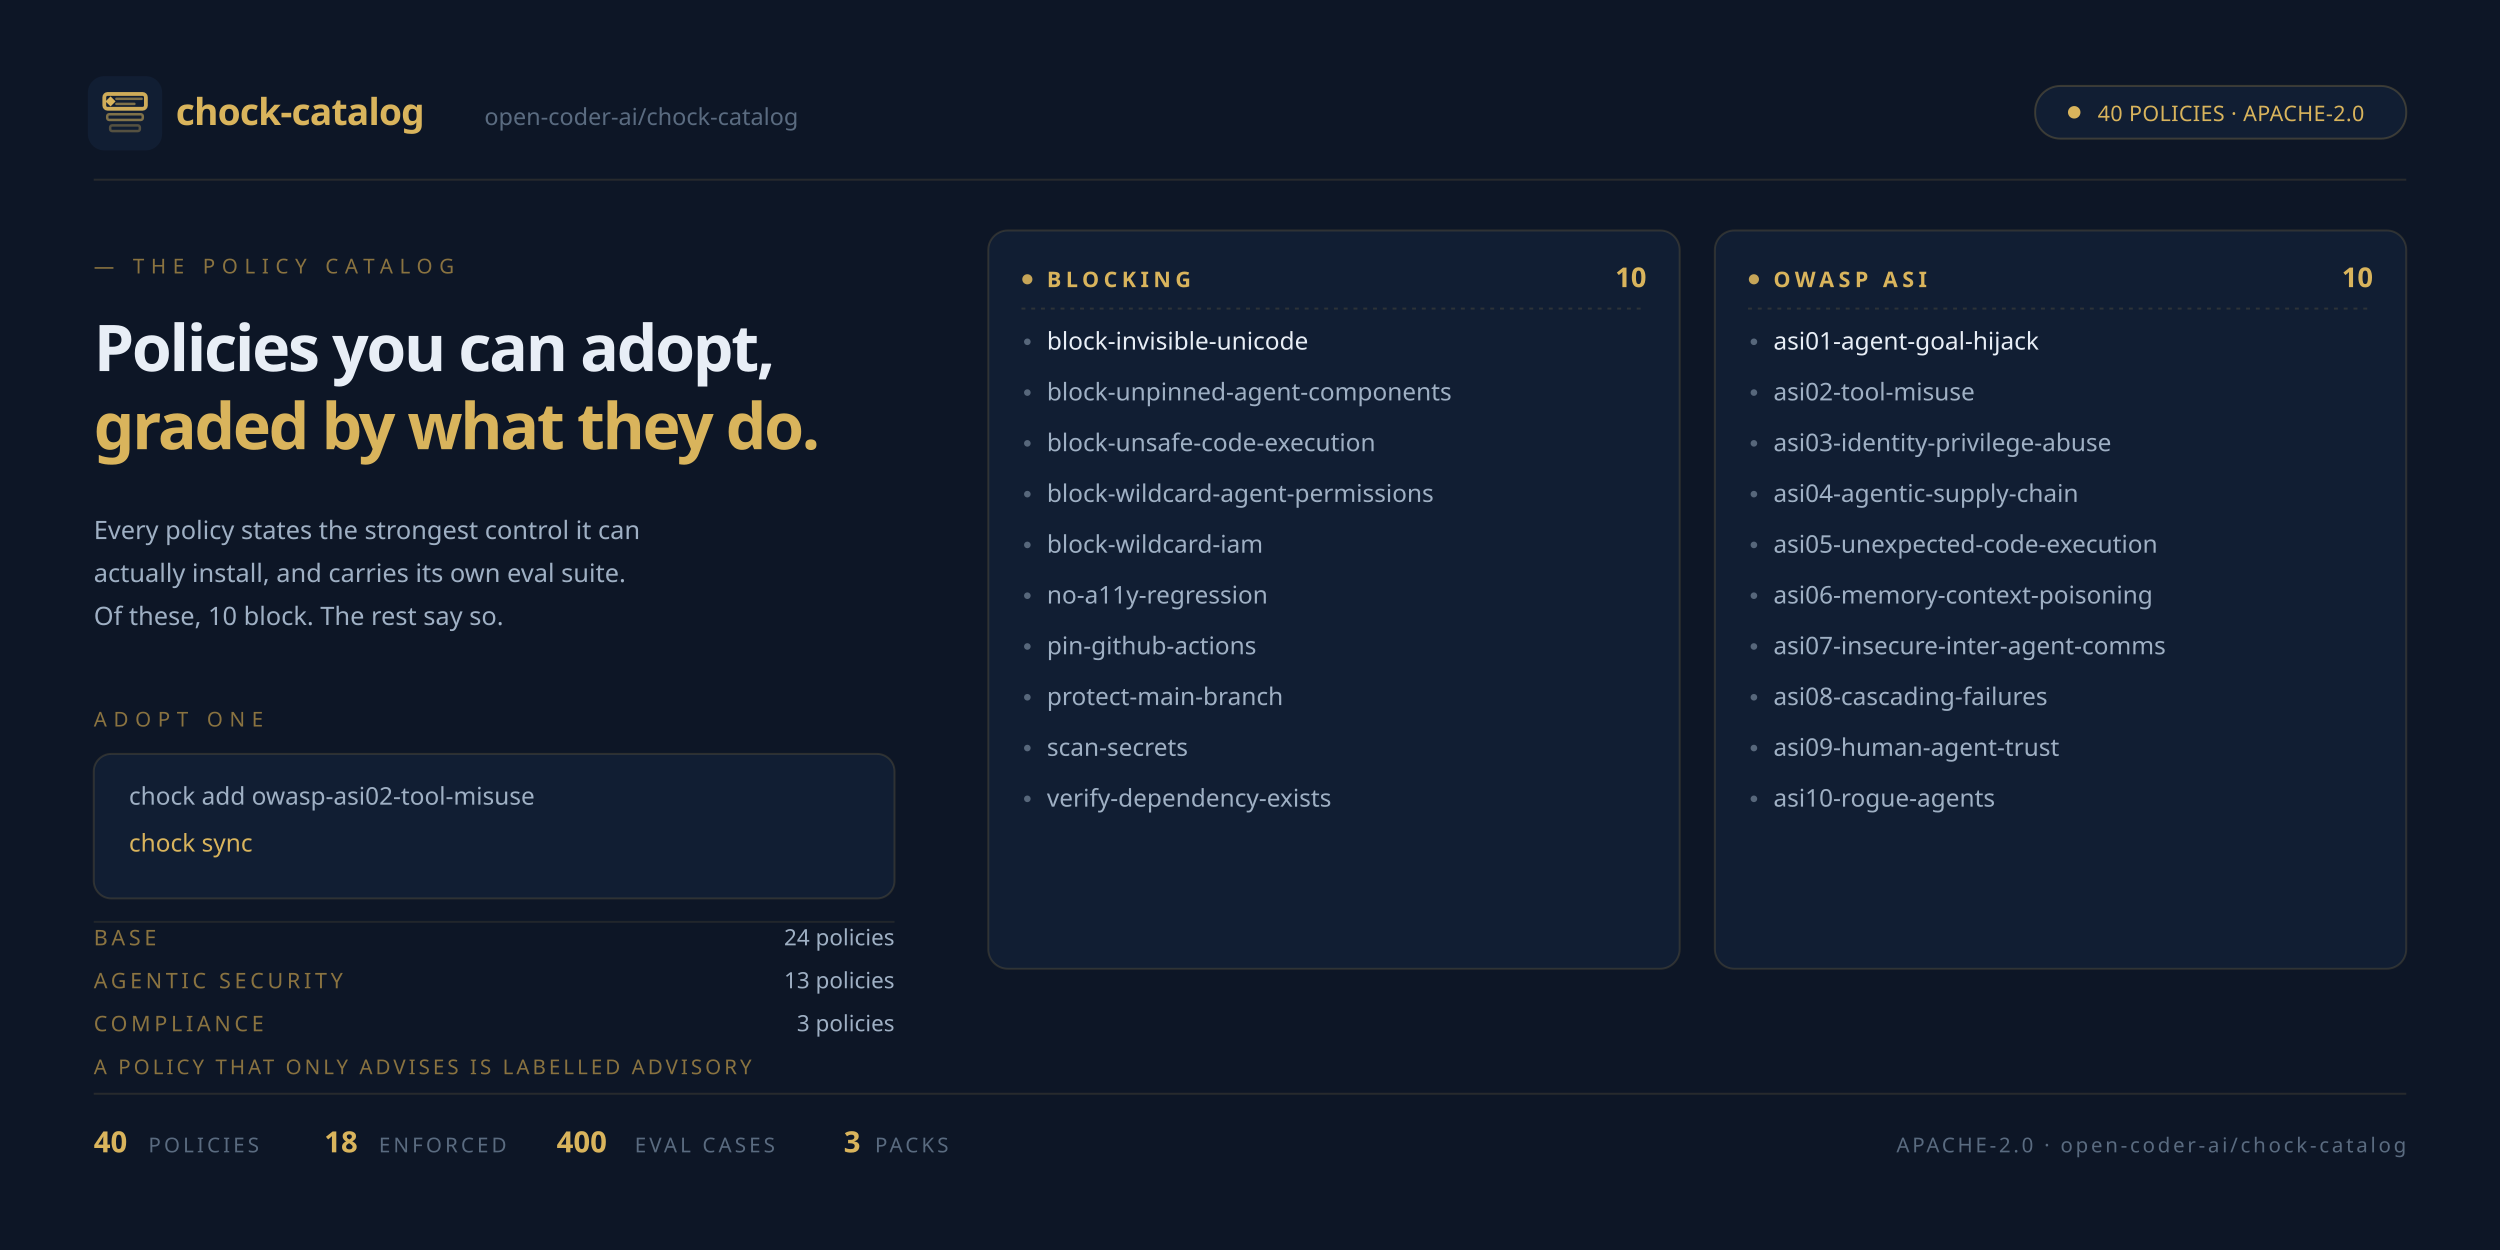
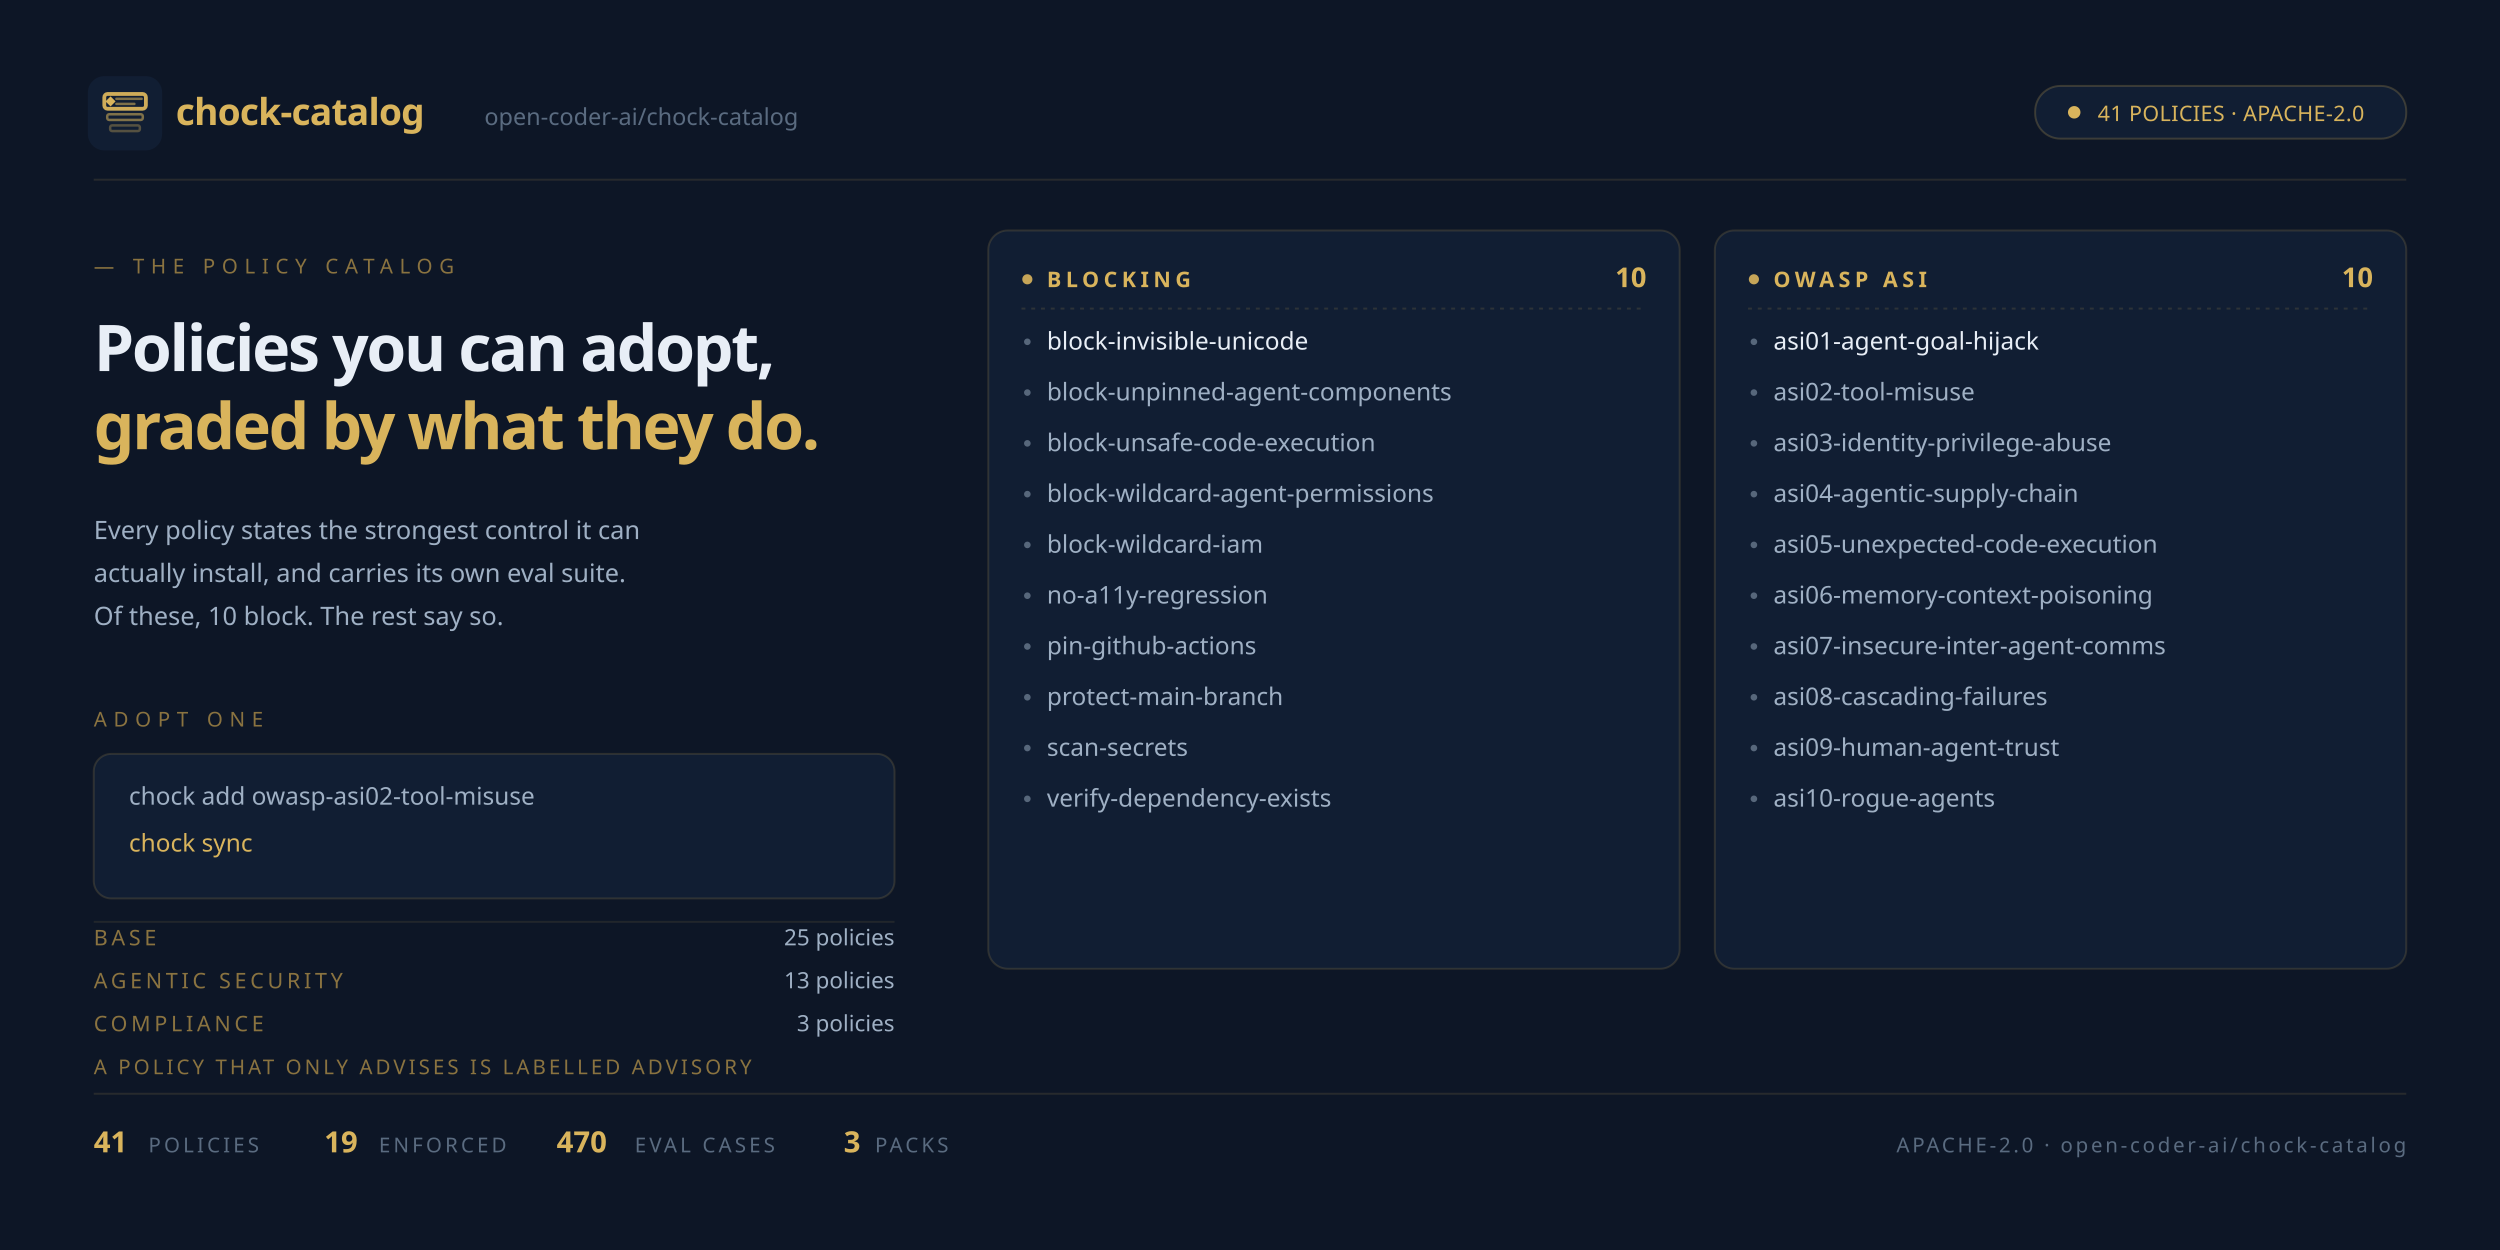
- <svg xmlns="http://www.w3.org/2000/svg" width="1280" height="640" viewBox="0 0 1280 640" role="img" aria-label="chock-catalog — the policy catalog for chock: policies you can adopt, graded by what they actually enforce. 40 policies across 3 packs (agentic-security 13, base 24, compliance 3); 18 enforced (10 at commit, 8 at pre-tool-use) and 22 advisory; 400 eval cases. The 10 blocking policies: block-invisible-unicode, block-unpinned-agent-components, block-unsafe-code-execution, block-wildcard-agent-permissions, block-wildcard-iam, no-a11y-regression, pin-github-actions, protect-main-branch, scan-secrets, verify-dependency-exists. Full OWASP Agentic Security Initiative top ten coverage, ASI01 through ASI10. Apache-2.0.">
+ <svg xmlns="http://www.w3.org/2000/svg" width="1280" height="640" viewBox="0 0 1280 640" role="img" aria-label="chock-catalog — the policy catalog for chock: policies you can adopt, graded by what they actually enforce. 41 policies across 3 packs (agentic-security 13, base 25, compliance 3); 19 enforced (10 at commit, 9 at pre-tool-use) and 22 advisory; 470 eval cases. The 10 blocking policies: block-invisible-unicode, block-unpinned-agent-components, block-unsafe-code-execution, block-wildcard-agent-permissions, block-wildcard-iam, no-a11y-regression, pin-github-actions, protect-main-branch, scan-secrets, verify-dependency-exists. Full OWASP Agentic Security Initiative top ten coverage, ASI01 through ASI10. Apache-2.0.">
  <rect width="1280" height="640" fill="#0D1626" />
  <rect x="45.0" y="39.0" width="38" height="38" rx="8.4" fill="#111E33" />
  <rect x="56.4" y="64.2" width="15.2" height="2.9" rx="1.0" fill="none" stroke="#D9B45C" stroke-width="1.29" stroke-opacity="0.34" />
  <rect x="54.9" y="58.5" width="18.2" height="2.9" rx="1.0" fill="none" stroke="#D9B45C" stroke-width="1.29" stroke-opacity="0.55" />
  <rect x="53.4" y="48.1" width="21.3" height="7.6" rx="1.7" fill="none" stroke="#D9B45C" stroke-width="1.94" stroke-opacity="0.95" />
  <rect x="54.77" y="50.10" width="3.65" height="3.65" transform="rotate(45 56.59 51.92)" fill="#D9B45C" />
  <line x1="59.6" y1="50.6" x2="72.5" y2="50.6" stroke="#D9B45C" stroke-width="1.29" stroke-opacity="0.55" stroke-linecap="round" />
  <line x1="59.6" y1="53.2" x2="68.8" y2="53.2" stroke="#D9B45C" stroke-width="1.29" stroke-opacity="0.55" stroke-linecap="round" />
  <text x="90" y="64" font-family="Geist Mono" font-size="19" font-weight="700" letter-spacing="-0.4" fill="#D9B45C">chock-catalog</text>
  <text x="248" y="64" font-family="Geist Mono" font-size="12" fill="#5A6B80">open-coder-ai/chock-catalog</text>
  <rect x="1042" y="44" width="190" height="27" rx="13" fill="#111E33" stroke="#D9B45C" stroke-opacity="0.22" />
  <circle cx="1062" cy="57.5" r="3.2" fill="#D9B45C" />
-   <text x="1074" y="62" font-family="Geist Mono" font-size="11" letter-spacing="0.2" fill="#D9B45C">40 POLICIES · APACHE-2.0</text>
+   <text x="1074" y="62" font-family="Geist Mono" font-size="11" letter-spacing="0.2" fill="#D9B45C">41 POLICIES · APACHE-2.0</text>
  <line x1="48" y1="92" x2="1232" y2="92" stroke="#D9B45C" stroke-opacity="0.13" stroke-width="1" />
  <text x="48" y="140" font-family="Geist Mono" font-size="10.5" letter-spacing="3.4" fill="#8A7340">— THE POLICY CATALOG</text>
  <text x="48" y="190" font-family="Geist Mono" font-size="33" font-weight="700" letter-spacing="-1.2" fill="#E8EEF6">Policies you can adopt,</text>
  <text x="48" y="230" font-family="Geist Mono" font-size="33" font-weight="700" letter-spacing="-1.2" fill="#D9B45C">graded by what they do.</text>
  <text x="48" y="276" font-family="Geist Mono" font-size="13" fill="#9FB0C4">Every policy states the strongest control it can</text>
  <text x="48" y="298" font-family="Geist Mono" font-size="13" fill="#9FB0C4">actually install, and carries its own eval suite.</text>
  <text x="48" y="320" font-family="Geist Mono" font-size="13" fill="#9FB0C4">Of these, 10 block. The rest say so.</text>
  <text x="48" y="372" font-family="Geist Mono" font-size="10.5" letter-spacing="3.4" fill="#8A7340">ADOPT ONE</text>
  <rect x="48" y="386" width="410" height="74" rx="9" fill="#111E33" stroke="#D9B45C" stroke-opacity="0.16" />
  <text x="66" y="412" font-family="Geist Mono" font-size="12.5" fill="#9FB0C4">chock add owasp-asi02-tool-misuse</text>
  <text x="66" y="436" font-family="Geist Mono" font-size="12.5" fill="#D9B45C">chock sync</text>
  <line x1="48" y1="472" x2="458" y2="472" stroke="#D9B45C" stroke-opacity="0.10" stroke-width="1" />
  <text x="48" y="484" font-family="Geist Mono" font-size="11" letter-spacing="1.9" fill="#8A7340">BASE</text>
-   <text x="458" y="484" font-family="Geist Mono" font-size="11.5" text-anchor="end" fill="#9FB0C4">24 policies</text>
+   <text x="458" y="484" font-family="Geist Mono" font-size="11.5" text-anchor="end" fill="#9FB0C4">25 policies</text>
  <text x="48" y="506" font-family="Geist Mono" font-size="11" letter-spacing="1.9" fill="#8A7340">AGENTIC SECURITY</text>
  <text x="458" y="506" font-family="Geist Mono" font-size="11.5" text-anchor="end" fill="#9FB0C4">13 policies</text>
  <text x="48" y="528" font-family="Geist Mono" font-size="11" letter-spacing="1.9" fill="#8A7340">COMPLIANCE</text>
  <text x="458" y="528" font-family="Geist Mono" font-size="11.5" text-anchor="end" fill="#9FB0C4">3 policies</text>
  <text x="48" y="550" font-family="Geist Mono" font-size="10.5" letter-spacing="1.55" fill="#8A7340">A POLICY THAT ONLY ADVISES IS LABELLED ADVISORY</text>
  <rect x="506" y="118" width="354" height="378" rx="10" fill="#111E33" stroke="#D9B45C" stroke-opacity="0.16" stroke-width="1" />
  <circle cx="526" cy="143" r="2.6" fill="#D9B45C" fill-opacity="0.9" />
  <text x="536" y="147" font-family="Geist Mono" font-size="11" font-weight="700" letter-spacing="2.3" fill="#D9B45C">BLOCKING</text>
  <text x="843" y="147" font-family="Geist Mono" font-size="14" font-weight="700" text-anchor="end" fill="#D9B45C">10</text>
  <line x1="523" y1="158" x2="843" y2="158" stroke="#D9B45C" stroke-opacity="0.14" stroke-width="1" stroke-dasharray="2 3" />
  <circle cx="526" cy="175" r="1.7" fill="#9FB0C4" fill-opacity="0.5" />
  <text x="536" y="179" font-family="Geist Mono" font-size="12.5" fill="#E8EEF6">block-invisible-unicode</text>
  <circle cx="526" cy="201" r="1.7" fill="#9FB0C4" fill-opacity="0.5" />
  <text x="536" y="205" font-family="Geist Mono" font-size="12.5" fill="#9FB0C4">block-unpinned-agent-components</text>
  <circle cx="526" cy="227" r="1.7" fill="#9FB0C4" fill-opacity="0.5" />
  <text x="536" y="231" font-family="Geist Mono" font-size="12.5" fill="#9FB0C4">block-unsafe-code-execution</text>
  <circle cx="526" cy="253" r="1.7" fill="#9FB0C4" fill-opacity="0.5" />
  <text x="536" y="257" font-family="Geist Mono" font-size="12.5" fill="#9FB0C4">block-wildcard-agent-permissions</text>
  <circle cx="526" cy="279" r="1.7" fill="#9FB0C4" fill-opacity="0.5" />
  <text x="536" y="283" font-family="Geist Mono" font-size="12.5" fill="#9FB0C4">block-wildcard-iam</text>
  <circle cx="526" cy="305" r="1.7" fill="#9FB0C4" fill-opacity="0.5" />
  <text x="536" y="309" font-family="Geist Mono" font-size="12.5" fill="#9FB0C4">no-a11y-regression</text>
  <circle cx="526" cy="331" r="1.7" fill="#9FB0C4" fill-opacity="0.5" />
  <text x="536" y="335" font-family="Geist Mono" font-size="12.5" fill="#9FB0C4">pin-github-actions</text>
  <circle cx="526" cy="357" r="1.7" fill="#9FB0C4" fill-opacity="0.5" />
  <text x="536" y="361" font-family="Geist Mono" font-size="12.5" fill="#9FB0C4">protect-main-branch</text>
  <circle cx="526" cy="383" r="1.7" fill="#9FB0C4" fill-opacity="0.5" />
  <text x="536" y="387" font-family="Geist Mono" font-size="12.5" fill="#9FB0C4">scan-secrets</text>
  <circle cx="526" cy="409" r="1.7" fill="#9FB0C4" fill-opacity="0.5" />
  <text x="536" y="413" font-family="Geist Mono" font-size="12.5" fill="#9FB0C4">verify-dependency-exists</text>
  <rect x="878" y="118" width="354" height="378" rx="10" fill="#111E33" stroke="#D9B45C" stroke-opacity="0.16" stroke-width="1" />
  <circle cx="898" cy="143" r="2.6" fill="#D9B45C" fill-opacity="0.9" />
  <text x="908" y="147" font-family="Geist Mono" font-size="11" font-weight="700" letter-spacing="2.3" fill="#D9B45C">OWASP ASI</text>
  <text x="1215" y="147" font-family="Geist Mono" font-size="14" font-weight="700" text-anchor="end" fill="#D9B45C">10</text>
  <line x1="895" y1="158" x2="1215" y2="158" stroke="#D9B45C" stroke-opacity="0.14" stroke-width="1" stroke-dasharray="2 3" />
  <circle cx="898" cy="175" r="1.7" fill="#9FB0C4" fill-opacity="0.5" />
  <text x="908" y="179" font-family="Geist Mono" font-size="12.5" fill="#E8EEF6">asi01-agent-goal-hijack</text>
  <circle cx="898" cy="201" r="1.7" fill="#9FB0C4" fill-opacity="0.5" />
  <text x="908" y="205" font-family="Geist Mono" font-size="12.5" fill="#9FB0C4">asi02-tool-misuse</text>
  <circle cx="898" cy="227" r="1.7" fill="#9FB0C4" fill-opacity="0.5" />
  <text x="908" y="231" font-family="Geist Mono" font-size="12.5" fill="#9FB0C4">asi03-identity-privilege-abuse</text>
  <circle cx="898" cy="253" r="1.7" fill="#9FB0C4" fill-opacity="0.5" />
  <text x="908" y="257" font-family="Geist Mono" font-size="12.5" fill="#9FB0C4">asi04-agentic-supply-chain</text>
  <circle cx="898" cy="279" r="1.7" fill="#9FB0C4" fill-opacity="0.5" />
  <text x="908" y="283" font-family="Geist Mono" font-size="12.5" fill="#9FB0C4">asi05-unexpected-code-execution</text>
  <circle cx="898" cy="305" r="1.7" fill="#9FB0C4" fill-opacity="0.5" />
  <text x="908" y="309" font-family="Geist Mono" font-size="12.5" fill="#9FB0C4">asi06-memory-context-poisoning</text>
  <circle cx="898" cy="331" r="1.7" fill="#9FB0C4" fill-opacity="0.5" />
  <text x="908" y="335" font-family="Geist Mono" font-size="12.5" fill="#9FB0C4">asi07-insecure-inter-agent-comms</text>
  <circle cx="898" cy="357" r="1.7" fill="#9FB0C4" fill-opacity="0.5" />
  <text x="908" y="361" font-family="Geist Mono" font-size="12.5" fill="#9FB0C4">asi08-cascading-failures</text>
  <circle cx="898" cy="383" r="1.7" fill="#9FB0C4" fill-opacity="0.5" />
  <text x="908" y="387" font-family="Geist Mono" font-size="12.5" fill="#9FB0C4">asi09-human-agent-trust</text>
  <circle cx="898" cy="409" r="1.7" fill="#9FB0C4" fill-opacity="0.5" />
  <text x="908" y="413" font-family="Geist Mono" font-size="12.5" fill="#9FB0C4">asi10-rogue-agents</text>
  <line x1="48" y1="560" x2="1232" y2="560" stroke="#D9B45C" stroke-opacity="0.13" stroke-width="1" />
-   <text x="48" y="590" font-family="Geist Mono" font-size="15" font-weight="700" fill="#D9B45C">40</text>
+   <text x="48" y="590" font-family="Geist Mono" font-size="15" font-weight="700" fill="#D9B45C">41</text>
  <text x="76" y="590" font-family="Geist Mono" font-size="10.5" letter-spacing="1.6" fill="#5A6B80">POLICIES</text>
-   <text x="166" y="590" font-family="Geist Mono" font-size="15" font-weight="700" fill="#D9B45C">18</text>
+   <text x="166" y="590" font-family="Geist Mono" font-size="15" font-weight="700" fill="#D9B45C">19</text>
  <text x="194" y="590" font-family="Geist Mono" font-size="10.5" letter-spacing="1.6" fill="#5A6B80">ENFORCED</text>
-   <text x="285" y="590" font-family="Geist Mono" font-size="15" font-weight="700" fill="#D9B45C">400</text>
+   <text x="285" y="590" font-family="Geist Mono" font-size="15" font-weight="700" fill="#D9B45C">470</text>
  <text x="325" y="590" font-family="Geist Mono" font-size="10.5" letter-spacing="1.6" fill="#5A6B80">EVAL CASES</text>
  <text x="432" y="590" font-family="Geist Mono" font-size="15" font-weight="700" fill="#D9B45C">3</text>
  <text x="448" y="590" font-family="Geist Mono" font-size="10.5" letter-spacing="1.6" fill="#5A6B80">PACKS</text>
  <text x="1232" y="590" font-family="Geist Mono" font-size="10.5" letter-spacing="1.4" text-anchor="end" fill="#5A6B80">APACHE-2.0 · open-coder-ai/chock-catalog</text>
</svg>
